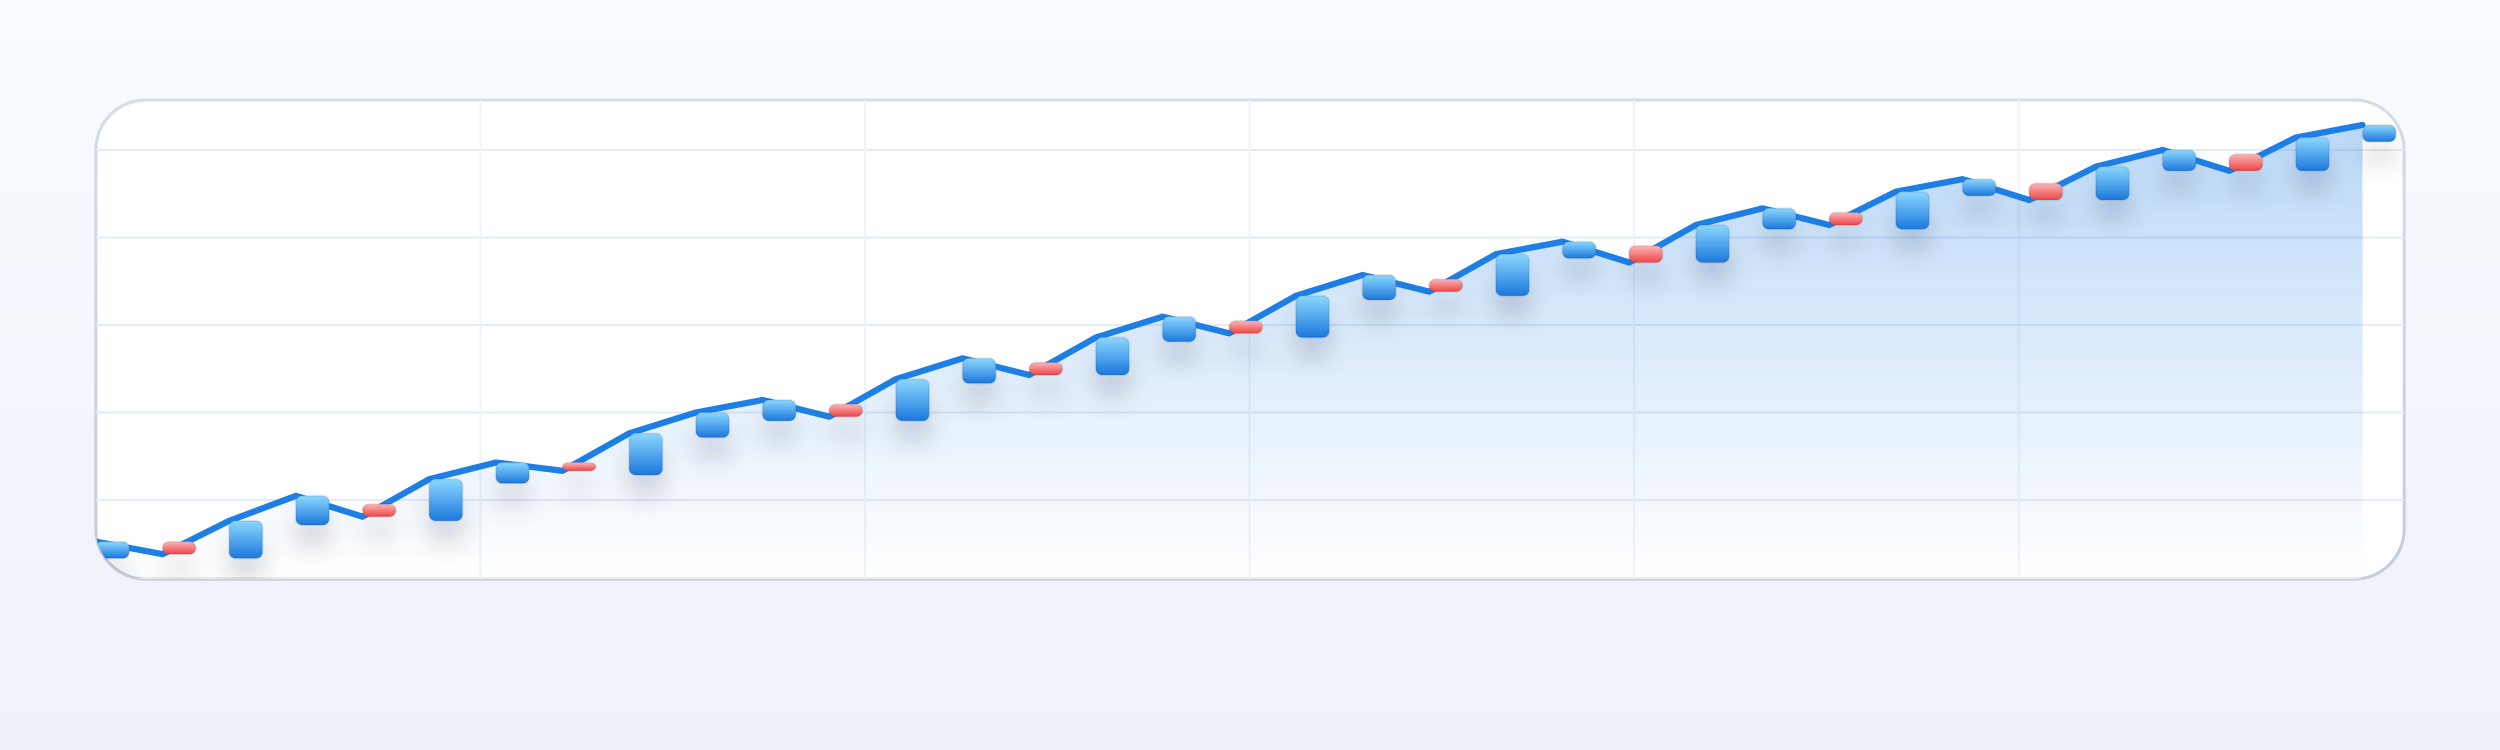
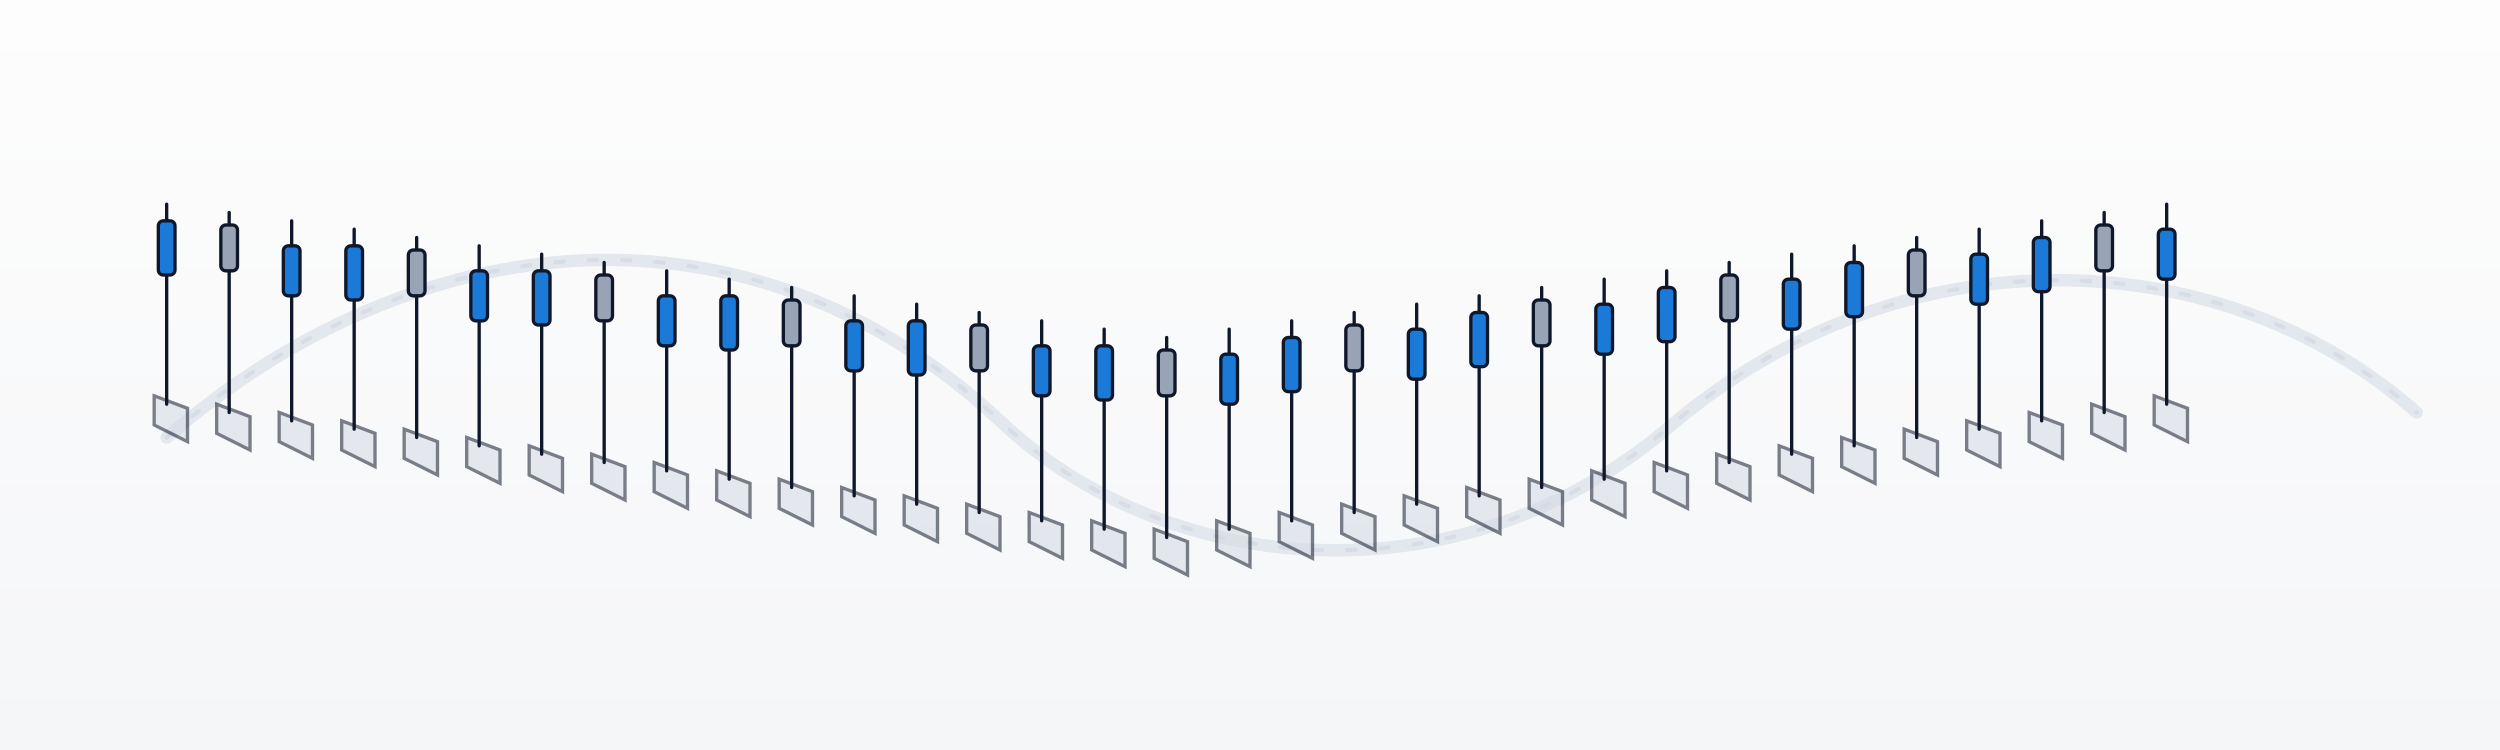
<svg xmlns="http://www.w3.org/2000/svg" viewBox="0 0 1200 360" role="img" aria-labelledby="title desc">
  <defs>
-     <linearGradient id="bgGradient" x1="0" y1="0" x2="0" y2="1">
-       <stop offset="0%" stop-color="#f8fbff" />
-       <stop offset="100%" stop-color="#eef1f9" />
+     <linearGradient id="bgFade" x1="0" y1="0" x2="0" y2="1">
+       <stop offset="0%" stop-color="#fdfdfd" />
+       <stop offset="100%" stop-color="#f5f6f8" />
    </linearGradient>
-     <linearGradient id="bullBody" x1="0" y1="0" x2="0" y2="1">
-       <stop offset="0%" stop-color="#8cd7ff" />
-       <stop offset="100%" stop-color="#1b78dc" />
-     </linearGradient>
-     <linearGradient id="bearBody" x1="0" y1="0" x2="0" y2="1">
-       <stop offset="0%" stop-color="#fbb6b9" />
-       <stop offset="100%" stop-color="#ef4444" />
-     </linearGradient>
-     <linearGradient id="wickGradient" x1="0" y1="0" x2="0" y2="1">
-       <stop offset="0%" stop-color="#1f2738" stop-opacity="0.82" />
-       <stop offset="100%" stop-color="#101726" stop-opacity="0.92" />
-     </linearGradient>
-     <linearGradient id="frameStroke" x1="0" y1="0" x2="0" y2="1">
-       <stop offset="0%" stop-color="#d5dcec" />
-       <stop offset="100%" stop-color="#c5cddd" />
-     </linearGradient>
-     <linearGradient id="areaFill" x1="0" y1="0" x2="0" y2="1">
-       <stop offset="0%" stop-color="#1d7fe5" stop-opacity="0.38" />
-       <stop offset="100%" stop-color="#1d7fe5" stop-opacity="0" />
-     </linearGradient>
-     <filter id="candleShadow" x="-20%" y="-25%" width="140%" height="170%">
-       <feDropShadow dx="0" dy="10" stdDeviation="6" flood-color="#0f172a" flood-opacity="0.16" />
-     </filter>
-     <clipPath id="chartAreaClip">
-       <rect x="0" y="0" width="1108" height="230" rx="24" />
-     </clipPath>
+     <path id="shadow-shape" d="M-6 -4 L10 2 L10 18 L-6 10 Z" fill="#d3d9e3" opacity="0.55" />
  </defs>
-   <rect width="1200" height="360" fill="url(#bgGradient)" />
-   <g transform="translate(46 48)">
-     <rect width="1108" height="230" rx="24" fill="#ffffff" stroke="url(#frameStroke)" stroke-width="1.5" />
-     <g clip-path="url(#chartAreaClip)">
-       <g stroke="#e6ecf6" stroke-width="1">
-         <line x1="0" y1="24" x2="1108" y2="24" />
-         <line x1="0" y1="66" x2="1108" y2="66" />
-         <line x1="0" y1="108" x2="1108" y2="108" />
-         <line x1="0" y1="150" x2="1108" y2="150" />
-         <line x1="0" y1="192" x2="1108" y2="192" />
-         <line x1="0" y1="230" x2="1108" y2="230" />
+   <rect width="1200" height="360" fill="url(#bgFade)" />
+   <g transform="translate(40 58)">
+     <path d="M40 152 C160 48 320 32 440 144 C520 220 660 232 760 148 C876 48 1030 60 1120 140" fill="none" stroke="#e3e7ee" stroke-width="6" stroke-linecap="round" />
+     <path d="M40 152 C160 48 320 32 440 144 C520 220 660 232 760 148 C876 48 1030 60 1120 140" fill="none" stroke="#d7dce5" stroke-width="2" stroke-linecap="round" stroke-dasharray="4 12" />
+     <g stroke="#0f172a" stroke-width="1.6" stroke-linecap="round">
+       <g transform="translate(40 0)">
+         <use href="#shadow-shape" transform="translate(0 136)" />
+         <line x1="0" y1="40" x2="0" y2="136" />
+         <rect x="-4" y="48" width="8" height="26" rx="2.4" fill="#1b7ad8" />
      </g>
-       <g stroke="#eff3fa" stroke-width="1">
-         <line x1="184.6" y1="0" x2="184.6" y2="230" />
-         <line x1="369.2" y1="0" x2="369.2" y2="230" />
-         <line x1="553.8" y1="0" x2="553.8" y2="230" />
-         <line x1="738.4" y1="0" x2="738.4" y2="230" />
-         <line x1="923" y1="0" x2="923" y2="230" />
+       <g transform="translate(70 0)">
+         <use href="#shadow-shape" transform="translate(0 140)" />
+         <line x1="0" y1="44" x2="0" y2="140" />
+         <rect x="-4" y="50" width="8" height="22" rx="2.4" fill="#98a4b5" />
      </g>
-       <path d="M0 230 L0 212 L32 218 L64 202 L96 190 L128 200 L160 182 L192 174 L224 178 L256 160 L288 150 L320 144 L352 152 L384 134 L416 124 L448 132 L480 114 L512 104 L544 112 L576 94 L608 84 L640 92 L672 74 L704 68 L736 78 L768 60 L800 52 L832 60 L864 44 L896 38 L928 48 L960 32 L992 24 L1024 34 L1056 18 L1088 12 L1088 230 Z" fill="url(#areaFill)" opacity="0.8" />
-       <path d="M0 212 L32 218 L64 202 L96 190 L128 200 L160 182 L192 174 L224 178 L256 160 L288 150 L320 144 L352 152 L384 134 L416 124 L448 132 L480 114 L512 104 L544 112 L576 94 L608 84 L640 92 L672 74 L704 68 L736 78 L768 60 L800 52 L832 60 L864 44 L896 38 L928 48 L960 32 L992 24 L1024 34 L1056 18 L1088 12" fill="none" stroke="#1d7fe5" stroke-width="3" stroke-linecap="round" stroke-linejoin="round" />
-       <g filter="url(#candleShadow)">
-         <g transform="translate(0 0)">
-           <line x1="8" y1="206" x2="8" y2="228" stroke="url(#wickGradient)" stroke-width="2.2" stroke-linecap="round" />
-           <rect x="0" y="212" width="16" height="8" rx="3" fill="url(#bullBody)" stroke="#0f172a" stroke-opacity="0.08" />
-         </g>
-         <g transform="translate(32 0)">
-           <line x1="8" y1="204" x2="8" y2="226" stroke="url(#wickGradient)" stroke-width="2.2" stroke-linecap="round" />
-           <rect x="0" y="212" width="16" height="6" rx="3" fill="url(#bearBody)" stroke="#0f172a" stroke-opacity="0.08" />
-         </g>
-         <g transform="translate(64 0)">
-           <line x1="8" y1="194" x2="8" y2="228" stroke="url(#wickGradient)" stroke-width="2.2" stroke-linecap="round" />
-           <rect x="0" y="202" width="16" height="18" rx="3" fill="url(#bullBody)" stroke="#0f172a" stroke-opacity="0.08" />
-         </g>
-         <g transform="translate(96 0)">
-           <line x1="8" y1="182" x2="8" y2="212" stroke="url(#wickGradient)" stroke-width="2.2" stroke-linecap="round" />
-           <rect x="0" y="190" width="16" height="14" rx="3" fill="url(#bullBody)" stroke="#0f172a" stroke-opacity="0.08" />
-         </g>
-         <g transform="translate(128 0)">
-           <line x1="8" y1="186" x2="8" y2="206" stroke="url(#wickGradient)" stroke-width="2.2" stroke-linecap="round" />
-           <rect x="0" y="194" width="16" height="6" rx="3" fill="url(#bearBody)" stroke="#0f172a" stroke-opacity="0.08" />
-         </g>
-         <g transform="translate(160 0)">
-           <line x1="8" y1="174" x2="8" y2="208" stroke="url(#wickGradient)" stroke-width="2.2" stroke-linecap="round" />
-           <rect x="0" y="182" width="16" height="20" rx="3" fill="url(#bullBody)" stroke="#0f172a" stroke-opacity="0.08" />
-         </g>
-         <g transform="translate(192 0)">
-           <line x1="8" y1="166" x2="8" y2="192" stroke="url(#wickGradient)" stroke-width="2.2" stroke-linecap="round" />
-           <rect x="0" y="174" width="16" height="10" rx="3" fill="url(#bullBody)" stroke="#0f172a" stroke-opacity="0.08" />
-         </g>
-         <g transform="translate(224 0)">
-           <line x1="8" y1="168" x2="8" y2="186" stroke="url(#wickGradient)" stroke-width="2.2" stroke-linecap="round" />
-           <rect x="0" y="174" width="16" height="4" rx="3" fill="url(#bearBody)" stroke="#0f172a" stroke-opacity="0.08" />
-         </g>
-         <g transform="translate(256 0)">
-           <line x1="8" y1="152" x2="8" y2="186" stroke="url(#wickGradient)" stroke-width="2.2" stroke-linecap="round" />
-           <rect x="0" y="160" width="16" height="20" rx="3" fill="url(#bullBody)" stroke="#0f172a" stroke-opacity="0.08" />
-         </g>
-         <g transform="translate(288 0)">
-           <line x1="8" y1="142" x2="8" y2="170" stroke="url(#wickGradient)" stroke-width="2.2" stroke-linecap="round" />
-           <rect x="0" y="150" width="16" height="12" rx="3" fill="url(#bullBody)" stroke="#0f172a" stroke-opacity="0.08" />
-         </g>
-         <g transform="translate(320 0)">
-           <line x1="8" y1="136" x2="8" y2="162" stroke="url(#wickGradient)" stroke-width="2.2" stroke-linecap="round" />
-           <rect x="0" y="144" width="16" height="10" rx="3" fill="url(#bullBody)" stroke="#0f172a" stroke-opacity="0.08" />
-         </g>
-         <g transform="translate(352 0)">
-           <line x1="8" y1="138" x2="8" y2="158" stroke="url(#wickGradient)" stroke-width="2.2" stroke-linecap="round" />
-           <rect x="0" y="146" width="16" height="6" rx="3" fill="url(#bearBody)" stroke="#0f172a" stroke-opacity="0.08" />
-         </g>
-         <g transform="translate(384 0)">
-           <line x1="8" y1="126" x2="8" y2="160" stroke="url(#wickGradient)" stroke-width="2.2" stroke-linecap="round" />
-           <rect x="0" y="134" width="16" height="20" rx="3" fill="url(#bullBody)" stroke="#0f172a" stroke-opacity="0.08" />
-         </g>
-         <g transform="translate(416 0)">
-           <line x1="8" y1="118" x2="8" y2="144" stroke="url(#wickGradient)" stroke-width="2.2" stroke-linecap="round" />
-           <rect x="0" y="124" width="16" height="12" rx="3" fill="url(#bullBody)" stroke="#0f172a" stroke-opacity="0.08" />
-         </g>
-         <g transform="translate(448 0)">
-           <line x1="8" y1="118" x2="8" y2="140" stroke="url(#wickGradient)" stroke-width="2.2" stroke-linecap="round" />
-           <rect x="0" y="126" width="16" height="6" rx="3" fill="url(#bearBody)" stroke="#0f172a" stroke-opacity="0.08" />
-         </g>
-         <g transform="translate(480 0)">
-           <line x1="8" y1="106" x2="8" y2="138" stroke="url(#wickGradient)" stroke-width="2.2" stroke-linecap="round" />
-           <rect x="0" y="114" width="16" height="18" rx="3" fill="url(#bullBody)" stroke="#0f172a" stroke-opacity="0.08" />
-         </g>
-         <g transform="translate(512 0)">
-           <line x1="8" y1="98" x2="8" y2="124" stroke="url(#wickGradient)" stroke-width="2.2" stroke-linecap="round" />
-           <rect x="0" y="104" width="16" height="12" rx="3" fill="url(#bullBody)" stroke="#0f172a" stroke-opacity="0.08" />
-         </g>
-         <g transform="translate(544 0)">
-           <line x1="8" y1="100" x2="8" y2="120" stroke="url(#wickGradient)" stroke-width="2.2" stroke-linecap="round" />
-           <rect x="0" y="106" width="16" height="6" rx="3" fill="url(#bearBody)" stroke="#0f172a" stroke-opacity="0.08" />
-         </g>
-         <g transform="translate(576 0)">
-           <line x1="8" y1="88" x2="8" y2="120" stroke="url(#wickGradient)" stroke-width="2.2" stroke-linecap="round" />
-           <rect x="0" y="94" width="16" height="20" rx="3" fill="url(#bullBody)" stroke="#0f172a" stroke-opacity="0.08" />
-         </g>
-         <g transform="translate(608 0)">
-           <line x1="8" y1="78" x2="8" y2="108" stroke="url(#wickGradient)" stroke-width="2.2" stroke-linecap="round" />
-           <rect x="0" y="84" width="16" height="12" rx="3" fill="url(#bullBody)" stroke="#0f172a" stroke-opacity="0.08" />
-         </g>
-         <g transform="translate(640 0)">
-           <line x1="8" y1="80" x2="8" y2="100" stroke="url(#wickGradient)" stroke-width="2.2" stroke-linecap="round" />
-           <rect x="0" y="86" width="16" height="6" rx="3" fill="url(#bearBody)" stroke="#0f172a" stroke-opacity="0.08" />
-         </g>
-         <g transform="translate(672 0)">
-           <line x1="8" y1="68" x2="8" y2="100" stroke="url(#wickGradient)" stroke-width="2.2" stroke-linecap="round" />
-           <rect x="0" y="74" width="16" height="20" rx="3" fill="url(#bullBody)" stroke="#0f172a" stroke-opacity="0.08" />
-         </g>
-         <g transform="translate(704 0)">
-           <line x1="8" y1="62" x2="8" y2="86" stroke="url(#wickGradient)" stroke-width="2.2" stroke-linecap="round" />
-           <rect x="0" y="68" width="16" height="8" rx="3" fill="url(#bullBody)" stroke="#0f172a" stroke-opacity="0.08" />
-         </g>
-         <g transform="translate(736 0)">
-           <line x1="8" y1="64" x2="8" y2="84" stroke="url(#wickGradient)" stroke-width="2.2" stroke-linecap="round" />
-           <rect x="0" y="70" width="16" height="8" rx="3" fill="url(#bearBody)" stroke="#0f172a" stroke-opacity="0.08" />
-         </g>
-         <g transform="translate(768 0)">
-           <line x1="8" y1="54" x2="8" y2="86" stroke="url(#wickGradient)" stroke-width="2.2" stroke-linecap="round" />
-           <rect x="0" y="60" width="16" height="18" rx="3" fill="url(#bullBody)" stroke="#0f172a" stroke-opacity="0.08" />
-         </g>
-         <g transform="translate(800 0)">
-           <line x1="8" y1="46" x2="8" y2="74" stroke="url(#wickGradient)" stroke-width="2.2" stroke-linecap="round" />
-           <rect x="0" y="52" width="16" height="10" rx="3" fill="url(#bullBody)" stroke="#0f172a" stroke-opacity="0.08" />
-         </g>
-         <g transform="translate(832 0)">
-           <line x1="8" y1="48" x2="8" y2="70" stroke="url(#wickGradient)" stroke-width="2.2" stroke-linecap="round" />
-           <rect x="0" y="54" width="16" height="6" rx="3" fill="url(#bearBody)" stroke="#0f172a" stroke-opacity="0.08" />
-         </g>
-         <g transform="translate(864 0)">
-           <line x1="8" y1="38" x2="8" y2="70" stroke="url(#wickGradient)" stroke-width="2.2" stroke-linecap="round" />
-           <rect x="0" y="44" width="16" height="18" rx="3" fill="url(#bullBody)" stroke="#0f172a" stroke-opacity="0.08" />
-         </g>
-         <g transform="translate(896 0)">
-           <line x1="8" y1="32" x2="8" y2="58" stroke="url(#wickGradient)" stroke-width="2.2" stroke-linecap="round" />
-           <rect x="0" y="38" width="16" height="8" rx="3" fill="url(#bullBody)" stroke="#0f172a" stroke-opacity="0.08" />
-         </g>
-         <g transform="translate(928 0)">
-           <line x1="8" y1="34" x2="8" y2="56" stroke="url(#wickGradient)" stroke-width="2.2" stroke-linecap="round" />
-           <rect x="0" y="40" width="16" height="8" rx="3" fill="url(#bearBody)" stroke="#0f172a" stroke-opacity="0.08" />
-         </g>
-         <g transform="translate(960 0)">
-           <line x1="8" y1="26" x2="8" y2="54" stroke="url(#wickGradient)" stroke-width="2.2" stroke-linecap="round" />
-           <rect x="0" y="32" width="16" height="16" rx="3" fill="url(#bullBody)" stroke="#0f172a" stroke-opacity="0.08" />
-         </g>
-         <g transform="translate(992 0)">
-           <line x1="8" y1="20" x2="8" y2="46" stroke="url(#wickGradient)" stroke-width="2.2" stroke-linecap="round" />
-           <rect x="0" y="24" width="16" height="10" rx="3" fill="url(#bullBody)" stroke="#0f172a" stroke-opacity="0.08" />
-         </g>
-         <g transform="translate(1024 0)">
-           <line x1="8" y1="20" x2="8" y2="42" stroke="url(#wickGradient)" stroke-width="2.2" stroke-linecap="round" />
-           <rect x="0" y="26" width="16" height="8" rx="3" fill="url(#bearBody)" stroke="#0f172a" stroke-opacity="0.08" />
-         </g>
-         <g transform="translate(1056 0)">
-           <line x1="8" y1="14" x2="8" y2="44" stroke="url(#wickGradient)" stroke-width="2.2" stroke-linecap="round" />
-           <rect x="0" y="18" width="16" height="16" rx="3" fill="url(#bullBody)" stroke="#0f172a" stroke-opacity="0.08" />
-         </g>
-         <g transform="translate(1088 0)">
-           <line x1="8" y1="8" x2="8" y2="34" stroke="url(#wickGradient)" stroke-width="2.2" stroke-linecap="round" />
-           <rect x="0" y="12" width="16" height="8" rx="3" fill="url(#bullBody)" stroke="#0f172a" stroke-opacity="0.08" />
-         </g>
+       <g transform="translate(100 0)">
+         <use href="#shadow-shape" transform="translate(0 144)" />
+         <line x1="0" y1="48" x2="0" y2="144" />
+         <rect x="-4" y="60" width="8" height="24" rx="2.4" fill="#1b7ad8" />
+       </g>
+       <g transform="translate(130 0)">
+         <use href="#shadow-shape" transform="translate(0 148)" />
+         <line x1="0" y1="52" x2="0" y2="148" />
+         <rect x="-4" y="60" width="8" height="26" rx="2.4" fill="#1b7ad8" />
+       </g>
+       <g transform="translate(160 0)">
+         <use href="#shadow-shape" transform="translate(0 152)" />
+         <line x1="0" y1="56" x2="0" y2="152" />
+         <rect x="-4" y="62" width="8" height="22" rx="2.4" fill="#98a4b5" />
+       </g>
+       <g transform="translate(190 0)">
+         <use href="#shadow-shape" transform="translate(0 156)" />
+         <line x1="0" y1="60" x2="0" y2="156" />
+         <rect x="-4" y="72" width="8" height="24" rx="2.4" fill="#1b7ad8" />
+       </g>
+       <g transform="translate(220 0)">
+         <use href="#shadow-shape" transform="translate(0 160)" />
+         <line x1="0" y1="64" x2="0" y2="160" />
+         <rect x="-4" y="72" width="8" height="26" rx="2.4" fill="#1b7ad8" />
+       </g>
+       <g transform="translate(250 0)">
+         <use href="#shadow-shape" transform="translate(0 164)" />
+         <line x1="0" y1="68" x2="0" y2="164" />
+         <rect x="-4" y="74" width="8" height="22" rx="2.4" fill="#98a4b5" />
+       </g>
+       <g transform="translate(280 0)">
+         <use href="#shadow-shape" transform="translate(0 168)" />
+         <line x1="0" y1="72" x2="0" y2="168" />
+         <rect x="-4" y="84" width="8" height="24" rx="2.4" fill="#1b7ad8" />
+       </g>
+       <g transform="translate(310 0)">
+         <use href="#shadow-shape" transform="translate(0 172)" />
+         <line x1="0" y1="76" x2="0" y2="172" />
+         <rect x="-4" y="84" width="8" height="26" rx="2.4" fill="#1b7ad8" />
+       </g>
+       <g transform="translate(340 0)">
+         <use href="#shadow-shape" transform="translate(0 176)" />
+         <line x1="0" y1="80" x2="0" y2="176" />
+         <rect x="-4" y="86" width="8" height="22" rx="2.4" fill="#98a4b5" />
+       </g>
+       <g transform="translate(370 0)">
+         <use href="#shadow-shape" transform="translate(0 180)" />
+         <line x1="0" y1="84" x2="0" y2="180" />
+         <rect x="-4" y="96" width="8" height="24" rx="2.4" fill="#1b7ad8" />
+       </g>
+       <g transform="translate(400 0)">
+         <use href="#shadow-shape" transform="translate(0 184)" />
+         <line x1="0" y1="88" x2="0" y2="184" />
+         <rect x="-4" y="96" width="8" height="26" rx="2.4" fill="#1b7ad8" />
+       </g>
+       <g transform="translate(430 0)">
+         <use href="#shadow-shape" transform="translate(0 188)" />
+         <line x1="0" y1="92" x2="0" y2="188" />
+         <rect x="-4" y="98" width="8" height="22" rx="2.4" fill="#98a4b5" />
+       </g>
+       <g transform="translate(460 0)">
+         <use href="#shadow-shape" transform="translate(0 192)" />
+         <line x1="0" y1="96" x2="0" y2="192" />
+         <rect x="-4" y="108" width="8" height="24" rx="2.4" fill="#1b7ad8" />
+       </g>
+       <g transform="translate(490 0)">
+         <use href="#shadow-shape" transform="translate(0 196)" />
+         <line x1="0" y1="100" x2="0" y2="196" />
+         <rect x="-4" y="108" width="8" height="26" rx="2.4" fill="#1b7ad8" />
+       </g>
+       <g transform="translate(520 0)">
+         <use href="#shadow-shape" transform="translate(0 200)" />
+         <line x1="0" y1="104" x2="0" y2="200" />
+         <rect x="-4" y="110" width="8" height="22" rx="2.4" fill="#98a4b5" />
+       </g>
+       <g transform="translate(550 0)">
+         <use href="#shadow-shape" transform="translate(0 196)" />
+         <line x1="0" y1="100" x2="0" y2="196" />
+         <rect x="-4" y="112" width="8" height="24" rx="2.4" fill="#1b7ad8" />
+       </g>
+       <g transform="translate(580 0)">
+         <use href="#shadow-shape" transform="translate(0 192)" />
+         <line x1="0" y1="96" x2="0" y2="192" />
+         <rect x="-4" y="104" width="8" height="26" rx="2.4" fill="#1b7ad8" />
+       </g>
+       <g transform="translate(610 0)">
+         <use href="#shadow-shape" transform="translate(0 188)" />
+         <line x1="0" y1="92" x2="0" y2="188" />
+         <rect x="-4" y="98" width="8" height="22" rx="2.4" fill="#98a4b5" />
+       </g>
+       <g transform="translate(640 0)">
+         <use href="#shadow-shape" transform="translate(0 184)" />
+         <line x1="0" y1="88" x2="0" y2="184" />
+         <rect x="-4" y="100" width="8" height="24" rx="2.4" fill="#1b7ad8" />
+       </g>
+       <g transform="translate(670 0)">
+         <use href="#shadow-shape" transform="translate(0 180)" />
+         <line x1="0" y1="84" x2="0" y2="180" />
+         <rect x="-4" y="92" width="8" height="26" rx="2.4" fill="#1b7ad8" />
+       </g>
+       <g transform="translate(700 0)">
+         <use href="#shadow-shape" transform="translate(0 176)" />
+         <line x1="0" y1="80" x2="0" y2="176" />
+         <rect x="-4" y="86" width="8" height="22" rx="2.4" fill="#98a4b5" />
+       </g>
+       <g transform="translate(730 0)">
+         <use href="#shadow-shape" transform="translate(0 172)" />
+         <line x1="0" y1="76" x2="0" y2="172" />
+         <rect x="-4" y="88" width="8" height="24" rx="2.4" fill="#1b7ad8" />
+       </g>
+       <g transform="translate(760 0)">
+         <use href="#shadow-shape" transform="translate(0 168)" />
+         <line x1="0" y1="72" x2="0" y2="168" />
+         <rect x="-4" y="80" width="8" height="26" rx="2.4" fill="#1b7ad8" />
+       </g>
+       <g transform="translate(790 0)">
+         <use href="#shadow-shape" transform="translate(0 164)" />
+         <line x1="0" y1="68" x2="0" y2="164" />
+         <rect x="-4" y="74" width="8" height="22" rx="2.4" fill="#98a4b5" />
+       </g>
+       <g transform="translate(820 0)">
+         <use href="#shadow-shape" transform="translate(0 160)" />
+         <line x1="0" y1="64" x2="0" y2="160" />
+         <rect x="-4" y="76" width="8" height="24" rx="2.4" fill="#1b7ad8" />
+       </g>
+       <g transform="translate(850 0)">
+         <use href="#shadow-shape" transform="translate(0 156)" />
+         <line x1="0" y1="60" x2="0" y2="156" />
+         <rect x="-4" y="68" width="8" height="26" rx="2.4" fill="#1b7ad8" />
+       </g>
+       <g transform="translate(880 0)">
+         <use href="#shadow-shape" transform="translate(0 152)" />
+         <line x1="0" y1="56" x2="0" y2="152" />
+         <rect x="-4" y="62" width="8" height="22" rx="2.4" fill="#98a4b5" />
+       </g>
+       <g transform="translate(910 0)">
+         <use href="#shadow-shape" transform="translate(0 148)" />
+         <line x1="0" y1="52" x2="0" y2="148" />
+         <rect x="-4" y="64" width="8" height="24" rx="2.4" fill="#1b7ad8" />
+       </g>
+       <g transform="translate(940 0)">
+         <use href="#shadow-shape" transform="translate(0 144)" />
+         <line x1="0" y1="48" x2="0" y2="144" />
+         <rect x="-4" y="56" width="8" height="26" rx="2.4" fill="#1b7ad8" />
+       </g>
+       <g transform="translate(970 0)">
+         <use href="#shadow-shape" transform="translate(0 140)" />
+         <line x1="0" y1="44" x2="0" y2="140" />
+         <rect x="-4" y="50" width="8" height="22" rx="2.4" fill="#98a4b5" />
+       </g>
+       <g transform="translate(1000 0)">
+         <use href="#shadow-shape" transform="translate(0 136)" />
+         <line x1="0" y1="40" x2="0" y2="136" />
+         <rect x="-4" y="52" width="8" height="24" rx="2.4" fill="#1b7ad8" />
      </g>
    </g>
  </g>
</svg>
